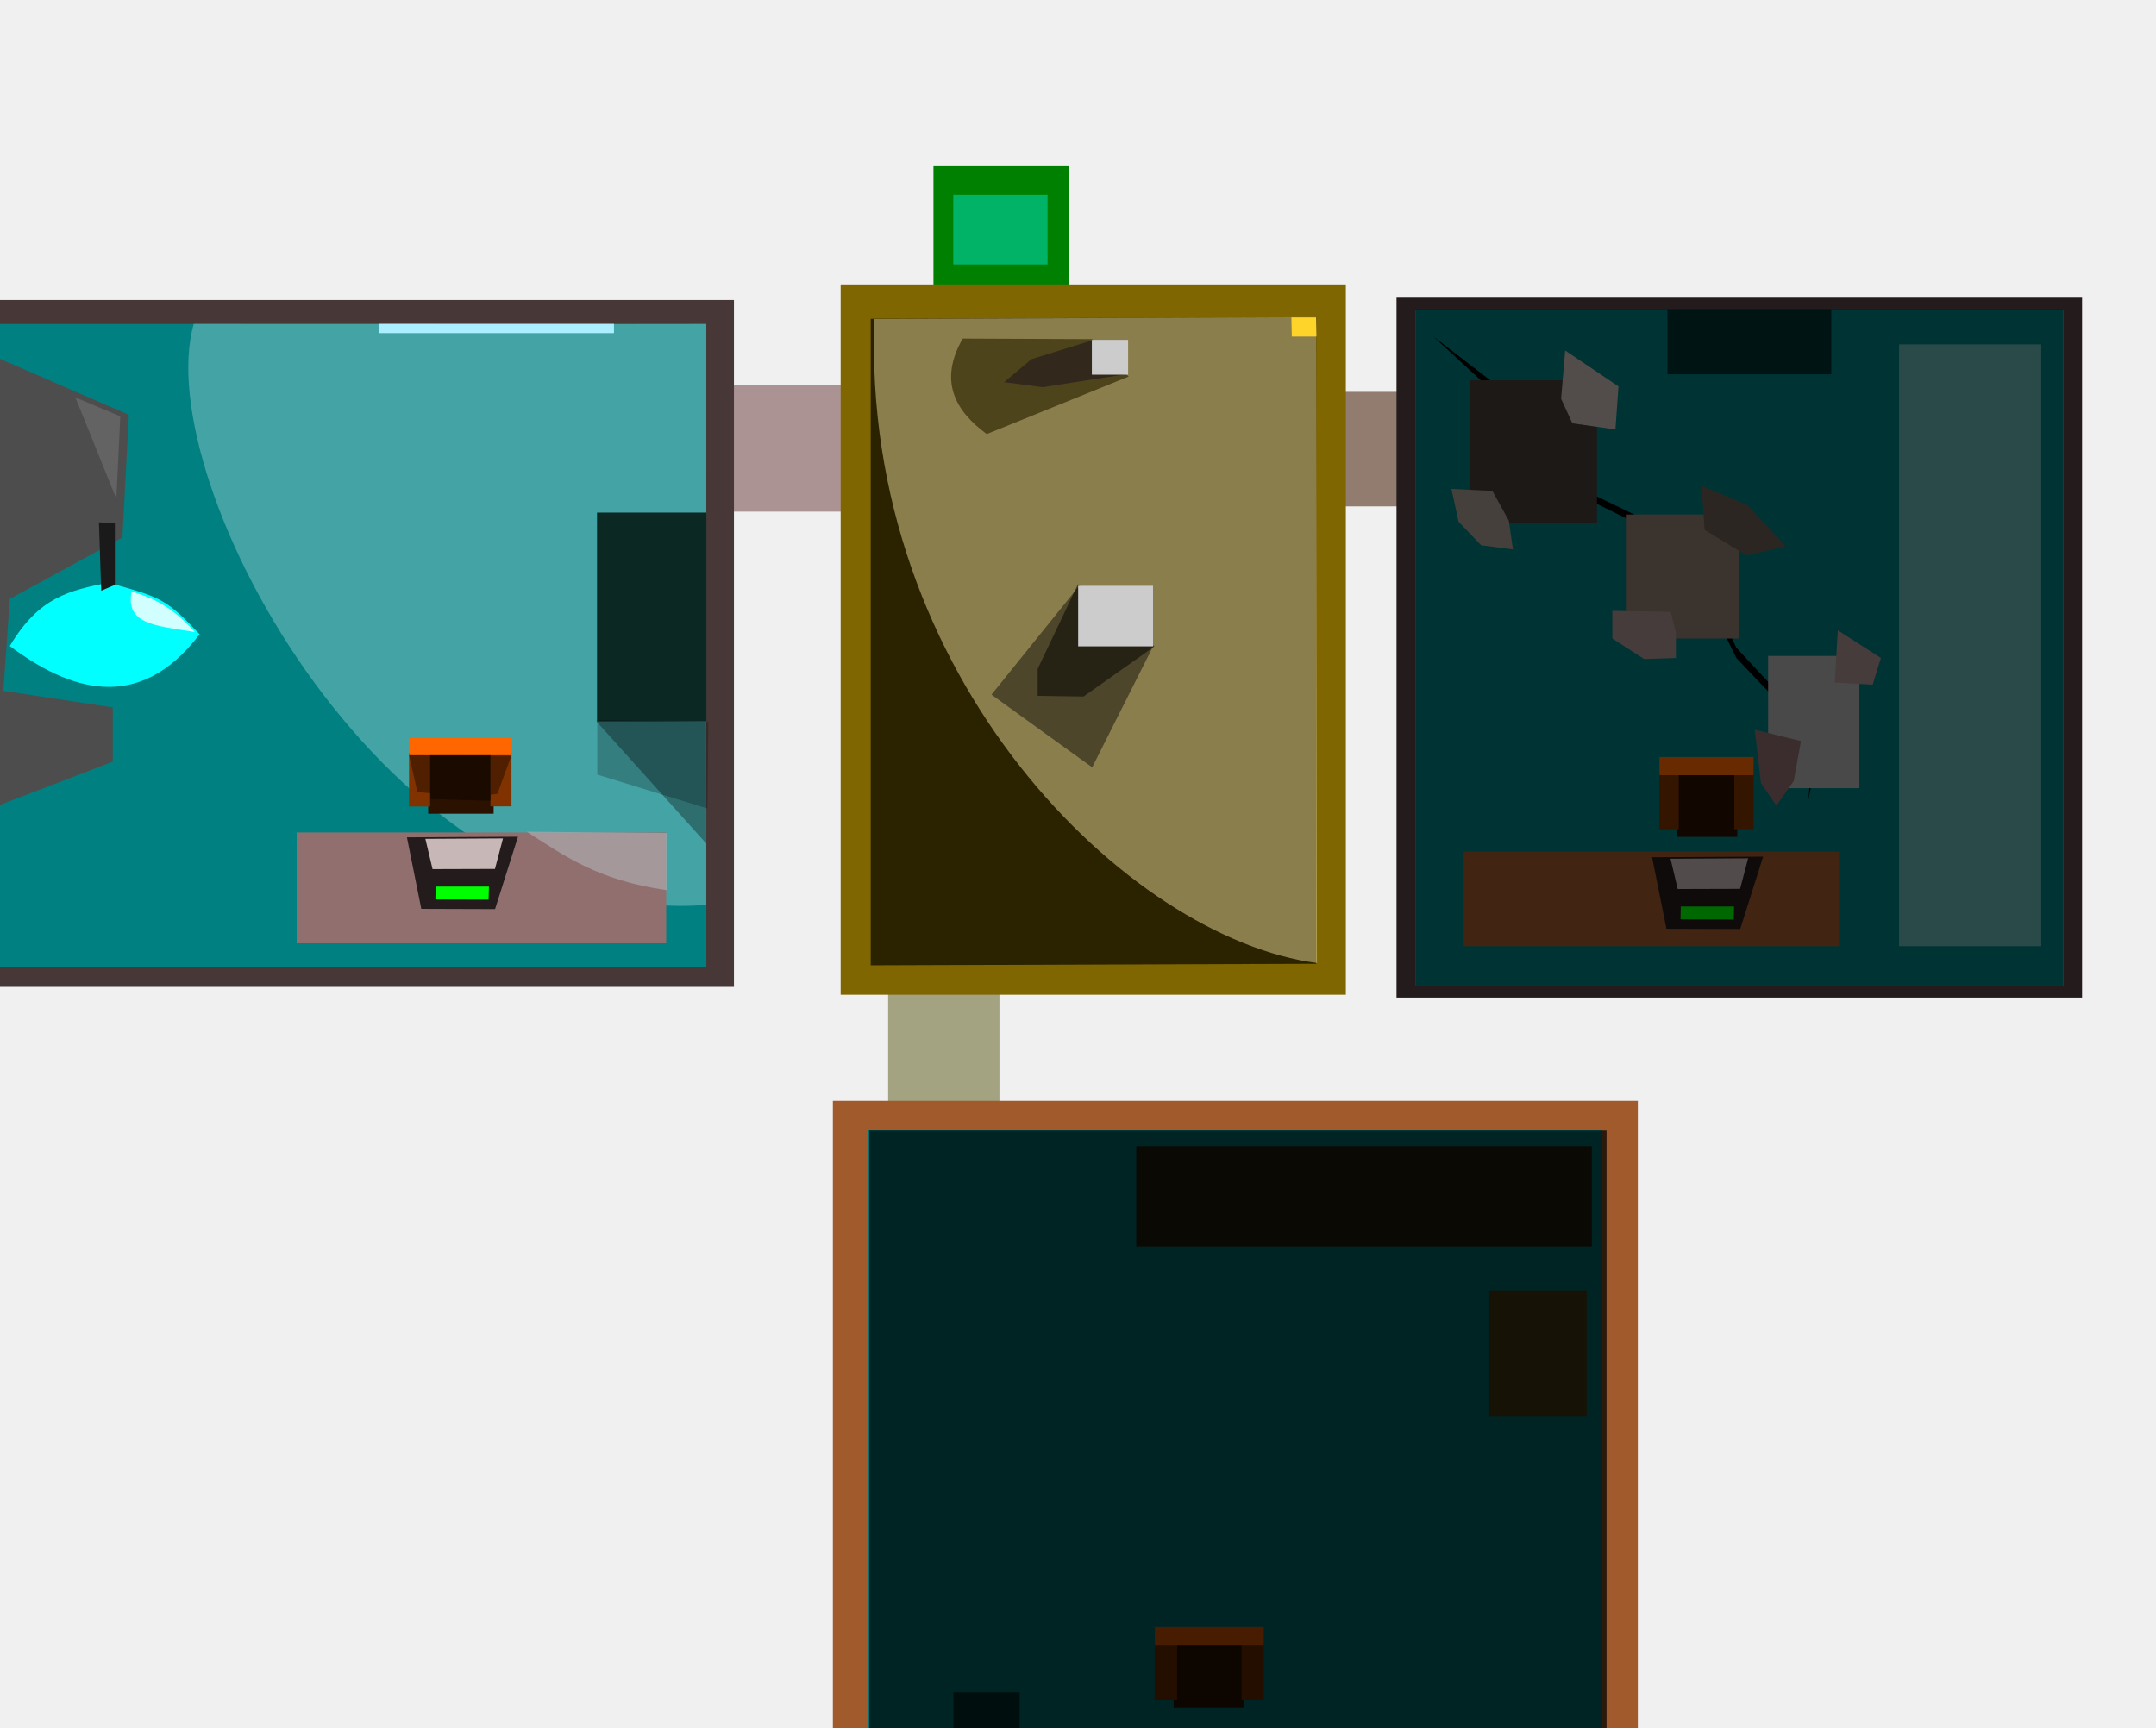
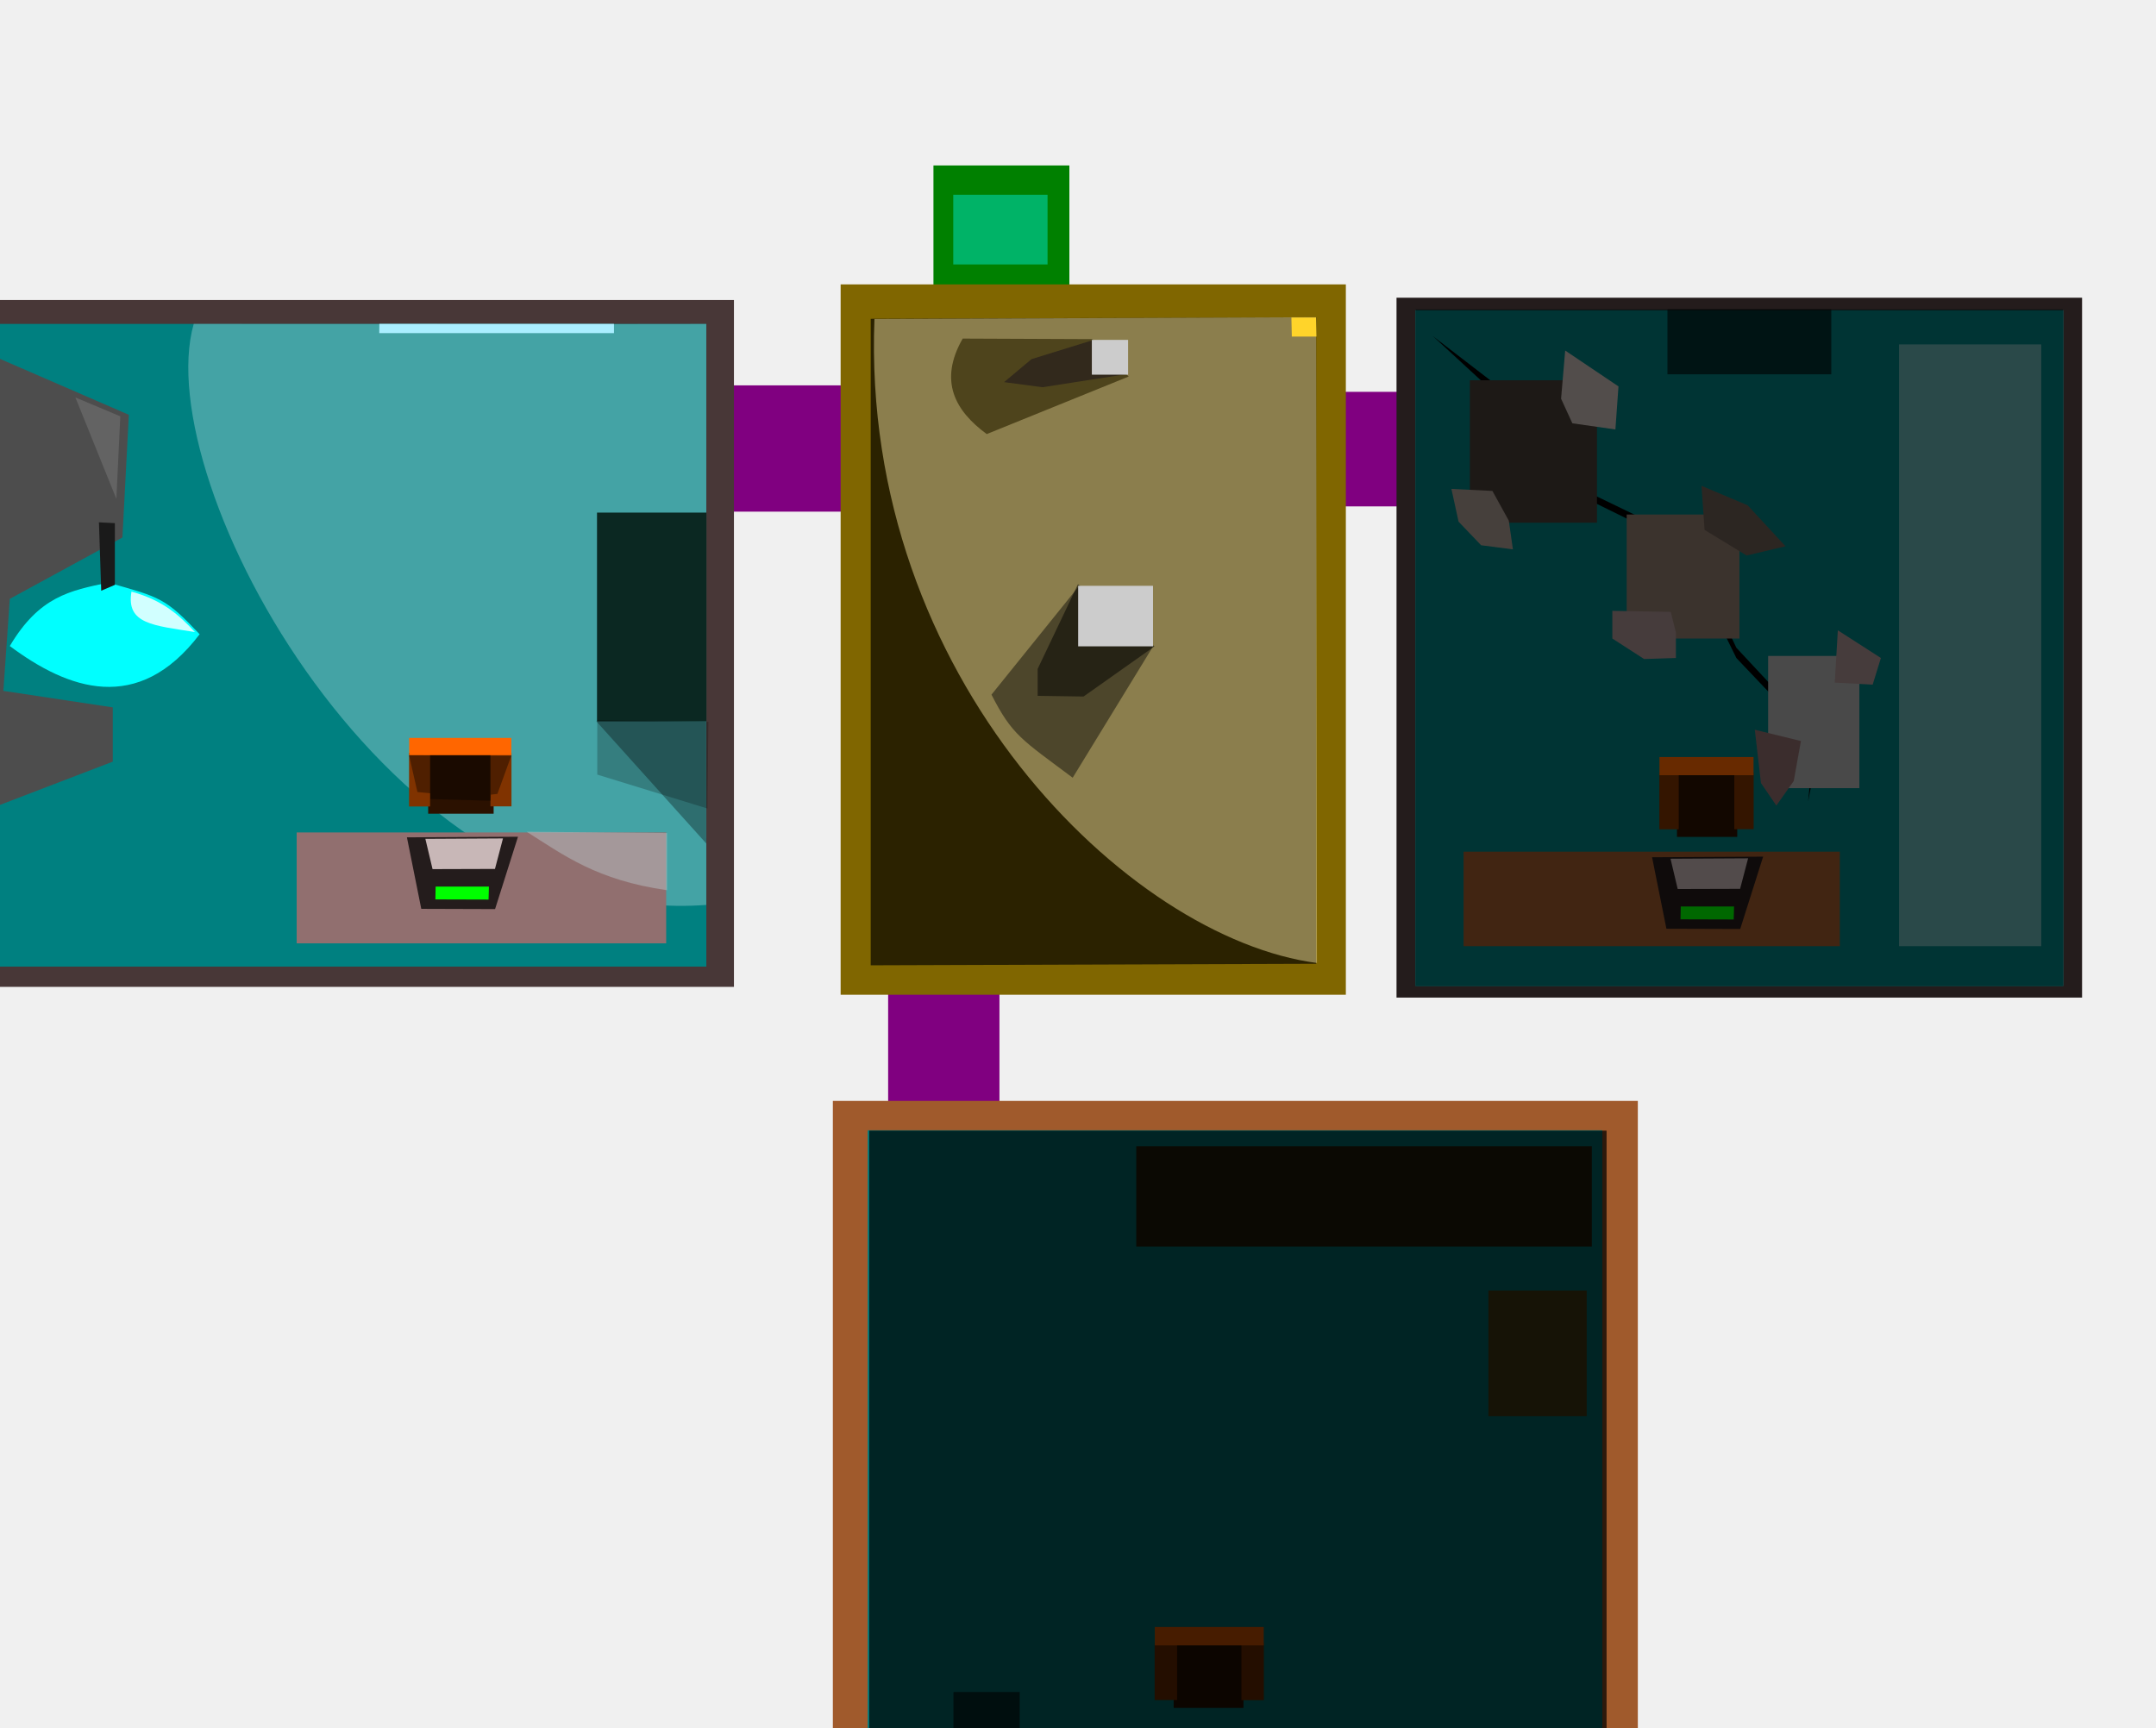
<svg xmlns="http://www.w3.org/2000/svg" id="svg2985" version="1.1" width="100%" height="100%">
  <defs id="defs3038">
    <linearGradient id="linearGradient4219">
      <stop style="stop-color:#000000;stop-opacity:1;" offset="0" id="stop4221" />
      <stop style="stop-color:#000000;stop-opacity:1;" offset="1" id="stop4223" />
    </linearGradient>
  </defs>
-   <path style="fill:#a3a281;stroke:none" d="M 341.51,429.489 384.31,429.489 384.31,371.627 341.51,371.627 341.51,429.489" id="lab 2-entry" />
+   <path style="fill:#800080;stroke:none" d="M 341.51,429.489 384.31,429.489 384.31,371.627 341.51,371.627 341.51,429.489" id="lab 2-entry" />
  <path id="lab 2-walls" d="M 320.253,423.384 629.783,423.384 629.783,728.111 320.253,728.111 320.253,423.384" style="fill:#a05a2c;fill-opacity:1;fill-rule:nonzero;stroke:none" />
-   <path id="lab 1-entry" d="M 264.215,196.768 325.502,196.768 325.502,148.203 264.215,148.203 264.215,196.768" style="fill:#ac9393;stroke:none" />
-   <path style="fill:#917c6f;stroke:none" d="M 504.217,194.745 541.261,194.745 541.261,150.691 504.217,150.691 504.217,194.745" id="lab 3-entry" />
+   <path id="lab 1-entry" d="M 264.215,196.768 325.502,196.768 325.502,148.203 264.215,148.203 264.215,196.768" style="fill:#800080;stroke:none" />
+   <path style="fill:#800080;stroke:none" d="M 504.217,194.745 541.261,194.745 541.261,150.691 504.217,150.691 504.217,194.745" id="lab 3-entry" />
  <path style="fill:#008080;stroke:none" d="M 333.64,717.821 L 616.137,717.821 L 616.137,434.694 L 333.64,434.694 L 333.64,717.821" id="lab 2 - floor blue" />
  <path style="fill:#008000;stroke:none" d="M 358.934,111.07 411.2,111.07 411.2,63.633 358.934,63.633 358.934,111.07" id="elevator-shaft-3" />
  <path style="fill:#806600;stroke:none" d="M 323.247,382.557 517.509,382.557 517.509,109.374 323.247,109.374 323.247,382.557" id="main hall 3-walls" />
  <path id="lab 3-walls" d="M 282.221,115.379 -28.427,115.379 -28.427,379.53 282.221,379.53 282.221,115.379" style="fill:#483737;fill-opacity:1;fill-rule:nonzero;stroke:none" />
  <path id="lab 3" d="M 271.602,124.572 L -16.851,124.572 L -16.851,371.742 L 271.602,371.742 L 271.602,124.572" style="fill:#008080;fill-opacity:1;fill-rule:nonzero;stroke:none" />
  <path id="lab 3-lightning" d="M 74.492,124.561 C 57.14,185.242 149.955,357.458 271.585,348.005 L 271.58,124.58 236.214,124.619 145.71,124.576 z" style="opacity:0.317;fill:#d7eef4;fill-opacity:1;stroke:none" />
  <path id="main hall 3 floor" d="M 334.811,122.599 L 506.125,122.008 L 506.125,370.644 L 334.811,371.235 L 334.811,122.599" style="fill:#2b2200;fill-opacity:1;fill-rule:nonzero;stroke:none" />
  <path style="fill:#917c6f;fill-opacity:1;fill-rule:nonzero;stroke:none" d="M 343.639,670.321 508.516,670.321 508.516,706.163 343.639,706.163 z" id="lab 2-table2" />
  <path style="opacity:1;fill:#28220b;fill-opacity:1;fill-rule:nonzero;stroke:none" d="M 436.922,440.817 612.094,440.817 612.094,479.39 436.922,479.39 z" id="lab 2-table1" />
  <path style="opacity:1;fill:#504416;fill-opacity:1;fill-rule:nonzero;stroke:none" d="M 572.332,496.307 610.135,496.307 610.135,544.603 572.332,544.603 z" id="lab 2-table3" />
  <path style="fill:#916f6f;fill-opacity:1;fill-rule:nonzero;stroke:none" d="M 256.163,320.138 114.078,320.138 114.078,362.787 256.163,362.787 z" id="lab 3-table2" />
  <path style="fill:#4d4d4d;stroke:none" d="M -11.077,133.209 49.547,159.524 47.073,206.71 3.77,230.303 1.296,265.693 43.361,272.045 43.361,292.915 -11.077,313.786 -11.077,133.209" id="lab 3-prop1" />
  <path style="fill:#00ffff;stroke:none" d="M 41.624,224.061 C 61.678,229.71 63.603,229.969 76.766,243.915 53.086,275.06 26.082,265.109 3.77,248.452 15.08,229.39 26.878,227.13 41.624,224.061 z" id="lab 3-tank" />
  <path style="fill:#1a1a1a;stroke:none" d="M 44.169,201.192 44.169,224.933 38.92,227.179 38.045,200.871 44.169,201.192" id="lab 3-prop2" />
  <path style="fill:#0b2822;fill-opacity:1;fill-rule:nonzero;stroke:none" d="M 271.63,197.134 229.564,197.134 229.564,277.441 271.63,277.441 z" id="lab 3-table1" />
  <path style="fill:#2b1100;fill-opacity:1;fill-rule:nonzero;stroke:none" d="M 451.305,628.485 478.144,628.485 478.144,656.819 451.305,656.819 451.305,628.485" id="lab 2-chair cushion 2" />
  <path style="fill:#803300;fill-opacity:1;fill-rule:nonzero;stroke:none" d="M 443.994,631.766 452.622,631.766 452.622,653.804 443.994,653.804 443.994,631.766" id="lab 2-right arm 2" />
  <path style="fill:#803300;fill-opacity:1;fill-rule:nonzero;stroke:none" d="M 477.355,631.813 485.982,631.813 485.982,653.851 477.355,653.851 477.355,631.813" id="lab 2-left arm 2" />
  <path style="fill:#ff6600;fill-opacity:1;fill-rule:nonzero;stroke:none" d="M 444.05,625.7 485.934,625.7 485.934,632.784 444.05,632.784 444.05,625.7" id="lab 2-back support 2" />
  <path style="fill:#2b1100;fill-opacity:1;fill-rule:nonzero;stroke:none" d="M 189.816,286.393 164.641,286.393 164.641,312.935 189.816,312.935 189.816,286.393" id="lab 3-chair cushion 2-5" />
  <path style="fill:#803300;fill-opacity:1;fill-rule:nonzero;stroke:none" d="M 196.673,289.466 188.581,289.466 188.581,310.11 196.673,310.11 196.673,289.466" id="lab 3-right arm 2-7" />
  <path style="fill:#803300;fill-opacity:1;fill-rule:nonzero;stroke:none" d="M 165.381,289.511 157.289,289.511 157.289,310.155 165.381,310.155 165.381,289.511" id="lab 3-left arm 2-7" />
  <path style="fill:#ff6600;fill-opacity:1;fill-rule:nonzero;stroke:none" d="M 196.621,283.785 157.334,283.785 157.334,290.42 196.621,290.42 196.621,283.785" id="lab 3-back support 2-2" />
  <path style="opacity:0.404;fill:#00ffff;fill-opacity:1;fill-rule:nonzero;stroke:none" d="M 366.548,74.9 402.809,74.9 402.809,101.701 366.548,101.701 z" id="elevator-shaft-3-hatch" />
  <path id="lab 1-walls" d="M 800.604,114.497 536.992,114.497 536.992,383.649 800.604,383.649 800.604,114.497" style="fill:#241c1c;fill-opacity:1;fill-rule:nonzero;stroke:none" />
  <path style="fill:#008080;fill-opacity:1;fill-rule:nonzero;stroke:none" d="M 793.341,119.285 L 544.324,119.285 L 544.324,379.203 L 793.341,379.203 L 793.341,119.285" id="lab 1 - floor" />
  <path style="opacity:0.404;fill:#ffffff;fill-opacity:1;fill-rule:nonzero;stroke:none" d="M 784.911,132.445 730.233,132.445 730.233,363.876 784.911,363.876 z" id="lab 1-table1" />
  <path style="fill:#a05a2c;fill-opacity:1;fill-rule:nonzero;stroke:none" d="M 707.45,327.535 562.781,327.535 562.781,363.876 707.45,363.876 z" id="lab 1-table2" />
  <path style="fill:#2b1100;fill-opacity:1;fill-rule:nonzero;stroke:none" d="M 668.007,293.884 644.828,293.884 644.828,321.857 668.007,321.857 668.007,293.884" id="lab 1-chair cushion 2-7" />
  <path style="fill:#803300;fill-opacity:1;fill-rule:nonzero;stroke:none" d="M 674.32,297.123 666.87,297.123 666.87,318.88 674.32,318.88 674.32,297.123" id="lab 1-right arm 2-0" />
  <path style="fill:#803300;fill-opacity:1;fill-rule:nonzero;stroke:none" d="M 645.509,297.17 638.059,297.17 638.059,318.927 645.509,318.927 645.509,297.17" id="lab 1-left arm 2-8" />
  <path style="fill:#ff6600;fill-opacity:1;fill-rule:nonzero;stroke:none" d="M 674.272,291.135 638.1,291.135 638.1,298.129 674.272,298.129 674.272,291.135" id="lab 1-back support 2-5" />
  <path id="lab 1 crack" d="M 551.005,129.291 591.207,166.34 598.301,186.047 646.386,209.695 667.67,253.05 697.624,284.581 695.259,308.23 699.989,283.793 667.67,249.109 647.963,207.33 600.666,184.47 591.995,160.822 z" style="fill:#000000;stroke:none" />
  <path style="fill:#483e37;fill-opacity:1;fill-rule:nonzero;stroke:none" d="M 565.194,146.239 614.067,146.239 614.067,201.024 565.194,201.024 z" id="lab 1 plate 1" />
  <path style="fill:#917c6f;fill-opacity:1;fill-rule:nonzero;stroke:none" d="M 625.497,197.871 668.852,197.871 668.852,245.562 625.497,245.562 z" id="lab 1 plate 2" />
  <path style="fill:#b3b3b3;fill-opacity:1;fill-rule:nonzero;stroke:none" d="M 679.888,252.262 714.966,252.262 714.966,303.106 679.888,303.106 z" id="lab 1 plate 3" />
  <path id="lab 1 bolts 1" d="M 601.849,134.809 600.272,153.334 604.608,162.793 621.161,165.158 622.344,148.604 z" style="fill:#c8beb7;stroke:none" />
  <path id="lab 1 bolts 2" d="M 558.099,188.018 573.865,188.806 580.171,200.236 581.748,211.272 569.529,209.695 560.858,200.63 z" style="fill:#ac9d93;stroke:none" />
  <path id="lab 1 bolts 3" d="M 654.269,186.835 655.451,203.783 671.611,213.637 686.588,210.089 672.005,194.324 z" style="fill:#6c5d53;stroke:none" />
  <path id="lab 1 bolts 4" d="M 619.979,234.92 642.445,235.314 644.416,243.197 644.416,253.05 632.197,253.445 619.979,245.562 z" style="fill:#ac9393;stroke:none" />
  <path id="lab 1 bolts 6" d="M 674.764,280.64 692.5,284.976 689.741,300.347 683.041,309.806 677.129,301.135 z" style="fill:#916f6f;stroke:none" />
  <path id="lab 1 bolts 5" d="M 706.689,242.409 705.507,262.51 720.09,263.298 723.243,253.05 z" style="fill:#ac9393;stroke:none" />
  <path id="lab 3 cpu" d="M 156.473,322.025 161.991,349.523 190.369,349.614 199.179,321.79 z" style="fill:#241c1c;stroke:none" />
  <path id="lab 3 screen" d="M 167.509,340.958 167.413,345.893 187.864,345.952 188.004,340.958 z" style="fill:#00ff00;stroke:none" />
  <path id="lab 3 kbd" d="M 163.567,322.602 166.326,334.243 190.325,334.171 193.406,322.439 z" style="fill:#c8b7b7;stroke:none" />
  <path id="lab 2 cpu" d="M 442.957,672.476 448.475,699.974 476.853,700.066 485.663,672.241 z" style="fill:#241c1c;stroke:none" />
  <path id="lab 2 screen" d="M 453.993,691.41 453.897,696.344 474.349,696.403 474.488,691.41 z" style="fill:#00ff00;stroke:none" />
  <path id="lab 2 kbd" d="M 450.052,673.053 452.811,684.694 476.809,684.623 479.891,672.89 z" style="fill:#c8b7b7;stroke:none" />
  <path id="lab 1 cpu" d="M 635.258,329.678 640.776,357.176 669.154,357.268 677.965,329.443 z" style="fill:#241c1c;stroke:none" />
  <path id="lab 1 screen" d="M 646.294,348.612 646.199,353.546 666.65,353.605 666.789,348.612 z" style="fill:#00ff00;stroke:none" />
  <path id="lab 1 kbd" d="M 642.353,330.255 645.112,341.896 669.111,341.825 672.192,330.092 z" style="fill:#c8b7b7;stroke:none" />
  <path id="main hall 3 spotlight" d="M 336.242,122.683 506.072,121.981 506.398,370.344 C 434.085,360.912 330.955,260.759 336.242,122.683 z" style="opacity:0.45;fill:#ffeeaa;stroke:none" />
  <path id="main hall 3 lamp" d="M 496.572,122.1 496.735,129.445 506.21,129.445 506.047,122.1 z" style="fill:#ffd42a;stroke:none" />
  <path id="main hall 3 box1 shadow 2" d="M 419.968,130.425 370.178,130.212 C 360.787,146.621 367.368,158.088 379.423,166.935 L 434.01,144.807 z" style="opacity:0.633;fill:#2b2200;stroke:none" />
  <path style="opacity:0.683;fill:#241c1c;stroke:none" d="M 420.512,130.726 396.643,138.116 386.097,146.96 400.893,148.914 432.933,143.928 z" id="main hall 3 box1 shadow 1" />
  <path style="fill:#cccccc;fill-opacity:1;fill-rule:nonzero;stroke:none" d="M 419.841,130.712 433.776,130.712 433.776,144.089 419.841,144.089 z" id="main hall 3 box1" />
  <path id="lab 3 lamp" d="M 145.872,124.558 236.089,124.549 236.089,128.109 145.831,128.109 z" style="fill:#aaeeff;stroke:none" />
  <path style="opacity:0.477;fill:#b7c4c8;stroke:none" d="M 202.5,319.862 C 216.753,328.861 229.408,338.499 256.5,342.362 L 256.5,320.362 z" id="lab 3 glare 3" />
  <path style="opacity:0.326;fill:#000000;stroke:none" d="M 229.279,277.373 271.588,324.401 271.529,277.373 z" id="lab 3 shadow 3" />
  <path style="opacity:0.229;fill:#000000;stroke:#000000;stroke-width:1px;stroke-linecap:butt;stroke-linejoin:miter;stroke-opacity:1" d="M 230.163,277.373 230.163,297.526 271.529,310.254 271.883,278.08 z" id="lab 3 shadow 2" />
-   <path style="opacity:0.442;fill:#000000;stroke:none" d="M 414.891,225.383 L 381.244,267.143 C 408.6,286.905 397.484,278.901 401.955,282.119 C 403.84,283.476 408.496,286.828 419.975,295.097 L 443.399,248.564 z" id="main hall 3 box2 shadow 1" />
+   <path style="opacity:0.442;fill:#000000;stroke:none" d="M 414.891,225.383 381.244,267.143 C 389.173,282.694 392.773,284.381 412.475,299.097 L 443.399,248.564 z" id="main hall 3 box2 shadow 1" />
  <path style="opacity:0.72;fill:#000000;fill-opacity:1;fill-rule:nonzero;stroke:none" d="M 334.211,434.822 617.761,434.822 617.761,719.079 334.211,719.079 z" id="lab 2 shadow" />
  <path style="opacity:0.592;fill:#000000;fill-opacity:1;fill-rule:nonzero;stroke:none" d="M 544.351,118.981 793.253,118.981 793.253,379.197 544.351,379.197 z" id="lab 1 shadow" />
  <path style="opacity:0.385;fill:#000000;fill-opacity:1;stroke:none" d="M 196.595,290.64 157.287,290.455 160.513,304.597 165.464,305.066 165.465,307.3 188.627,307.958 188.726,305.61 191.272,305.304 z" id="lab 3 shadow 1" />
  <path style="opacity:0.817;fill:#ffffff;stroke:none" d="M 50.558,227.522 C 48.397,240.091 59.177,240.52 74.953,243.078 69.221,236.979 63.154,231.007 50.558,227.522 z" id="lab 3 glare" />
  <path style="opacity:0.128;fill:#ffffff;stroke:none" d="M 29,152.862 46.25,160.112 44.75,191.862 z" id="lab 3 glare 2" />
  <path style="opacity:0.5;fill:#000000;stroke:#000000;stroke-width:1px;stroke-linecap:butt;stroke-linejoin:miter;stroke-opacity:1" d="M 414.677,225.478 L 399.5,257.362 L 399.5,267.112 L 416.5,267.362 L 443.086,248.569 z" id="main hall 3 - smaller shadow" />
  <path style="fill:#cccccc;fill-opacity:1;fill-rule:nonzero;stroke:none" d="M 414.576,225.293 L 443.361,225.293 L 443.361,248.57 L 414.576,248.57 z" id="main hall 3" />
  <rect style="opacity:0.624;fill:#000000;stroke:none" id="lab 1" width="63" height="25" x="641.177" y="118.948" />
  <rect style="opacity:0.624;fill:#000000;stroke:none" id="lab 2" width="25.456" height="29.698" x="366.635" y="650.726" />
</svg>
